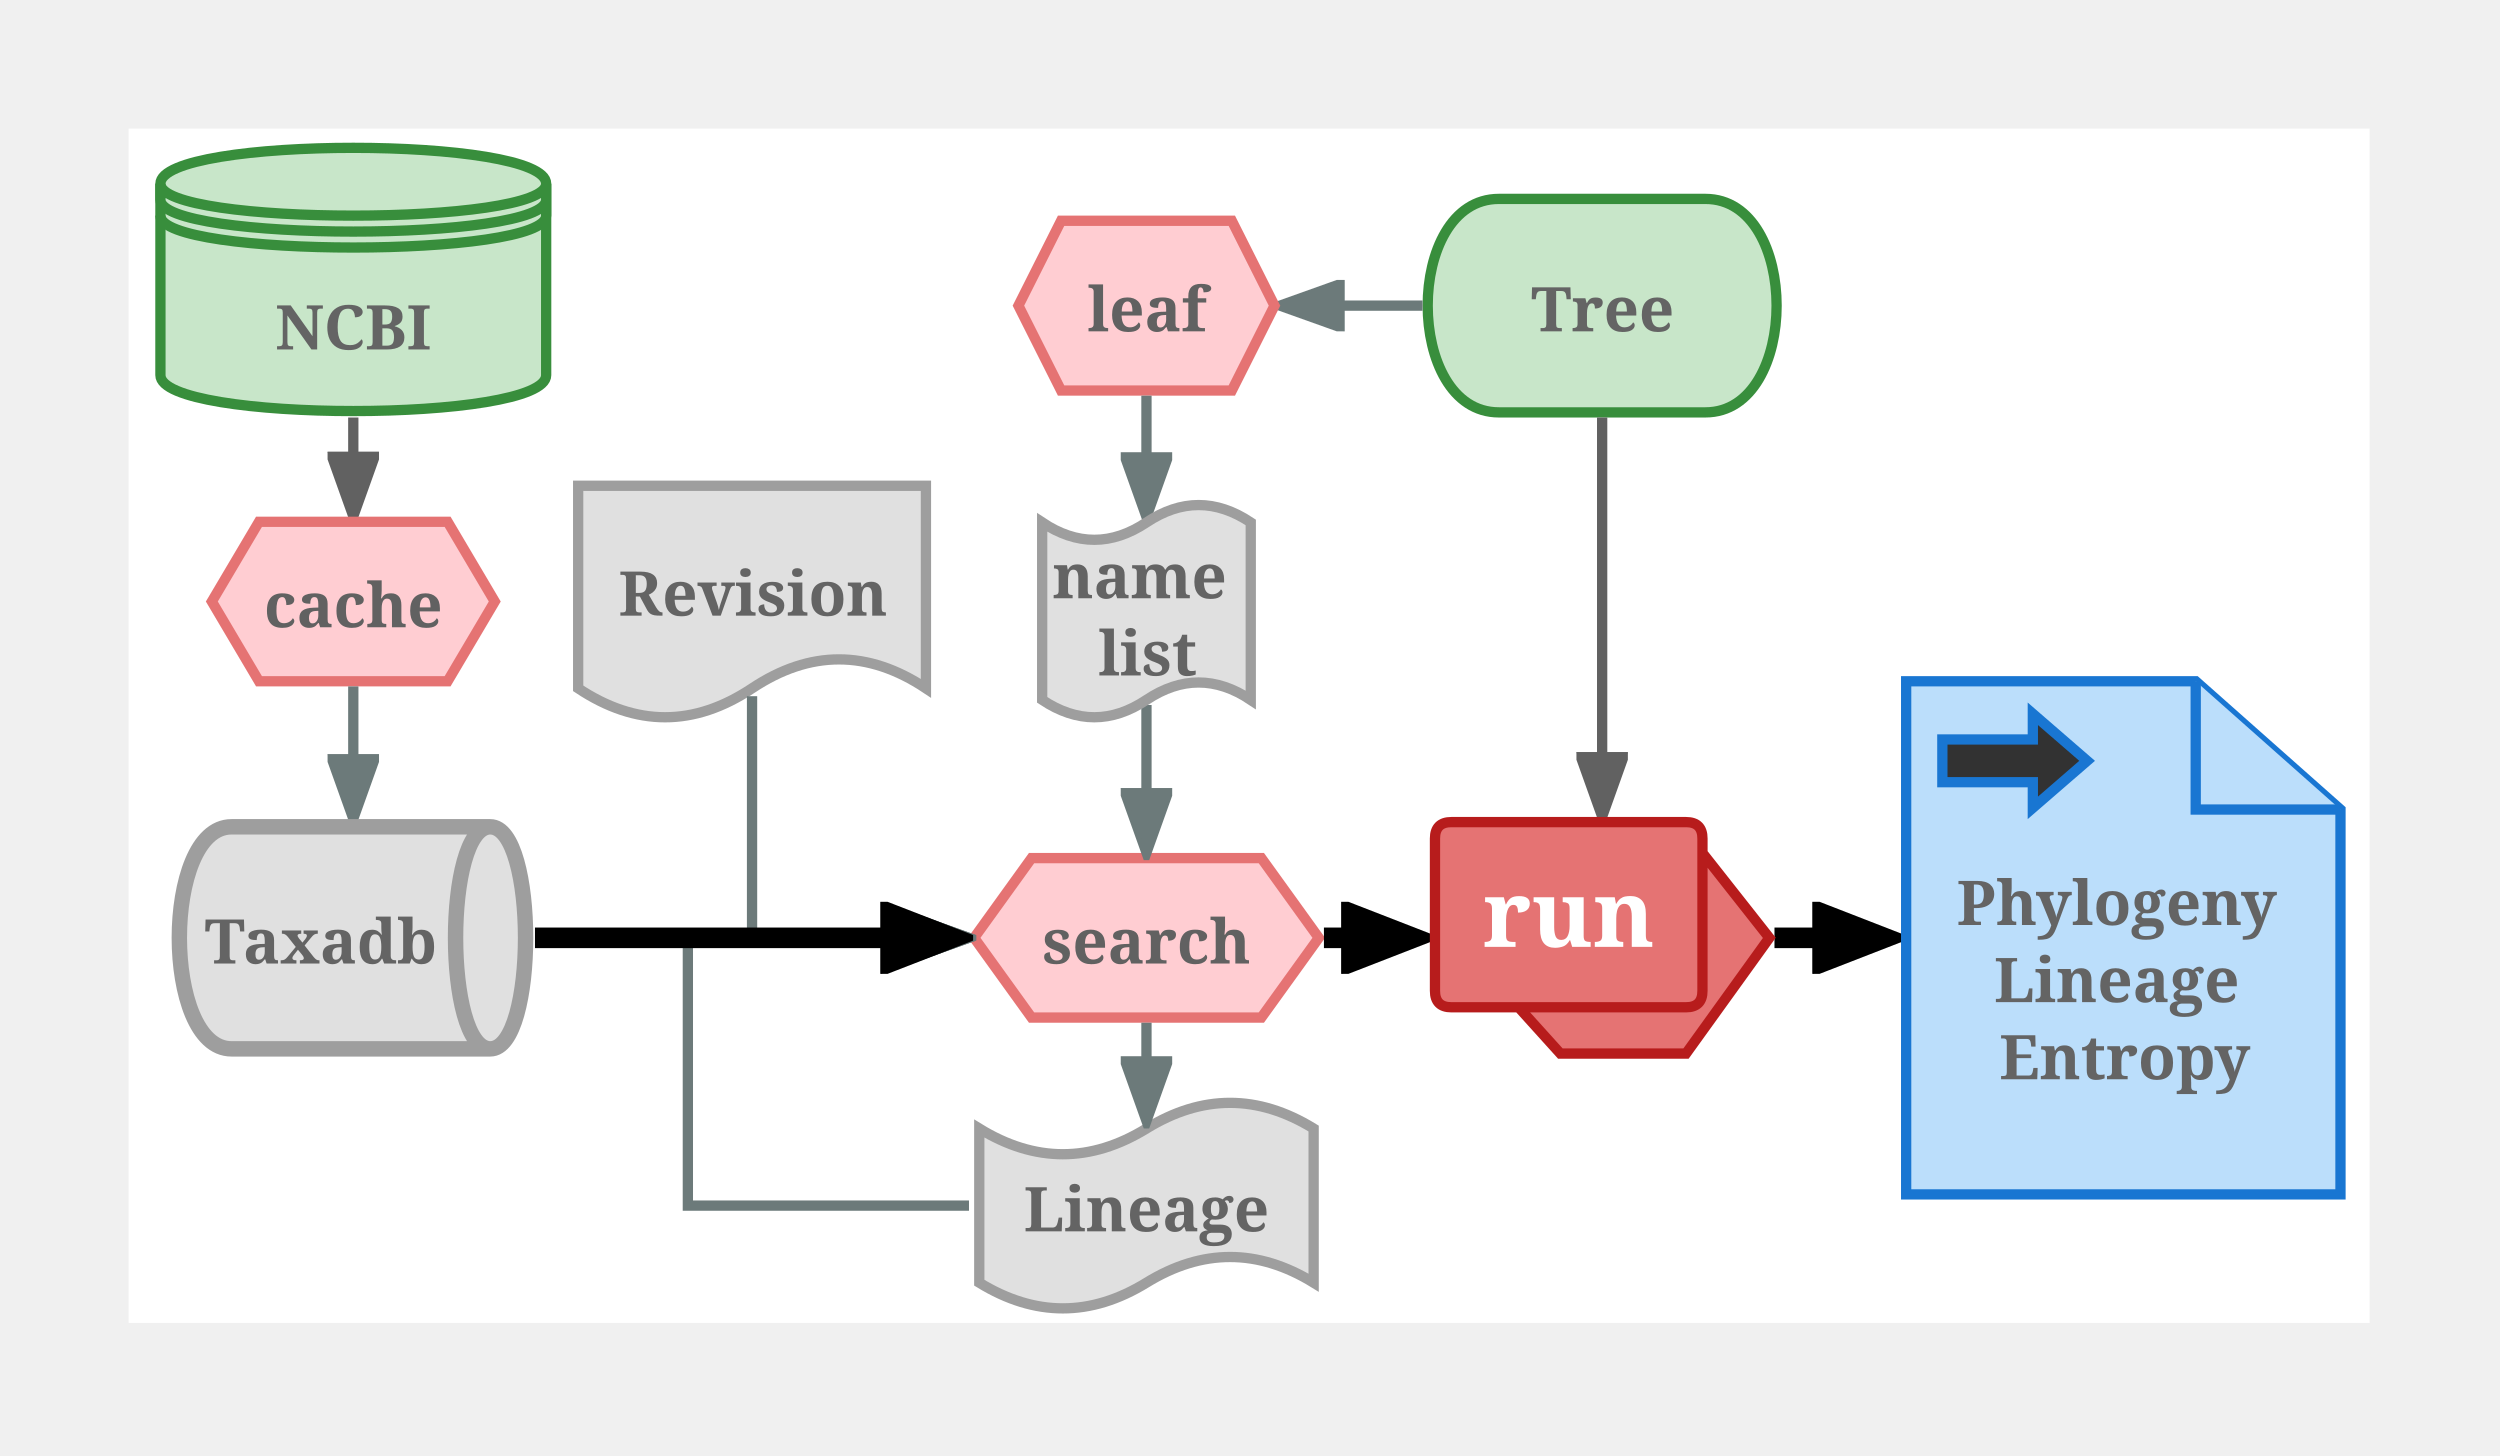
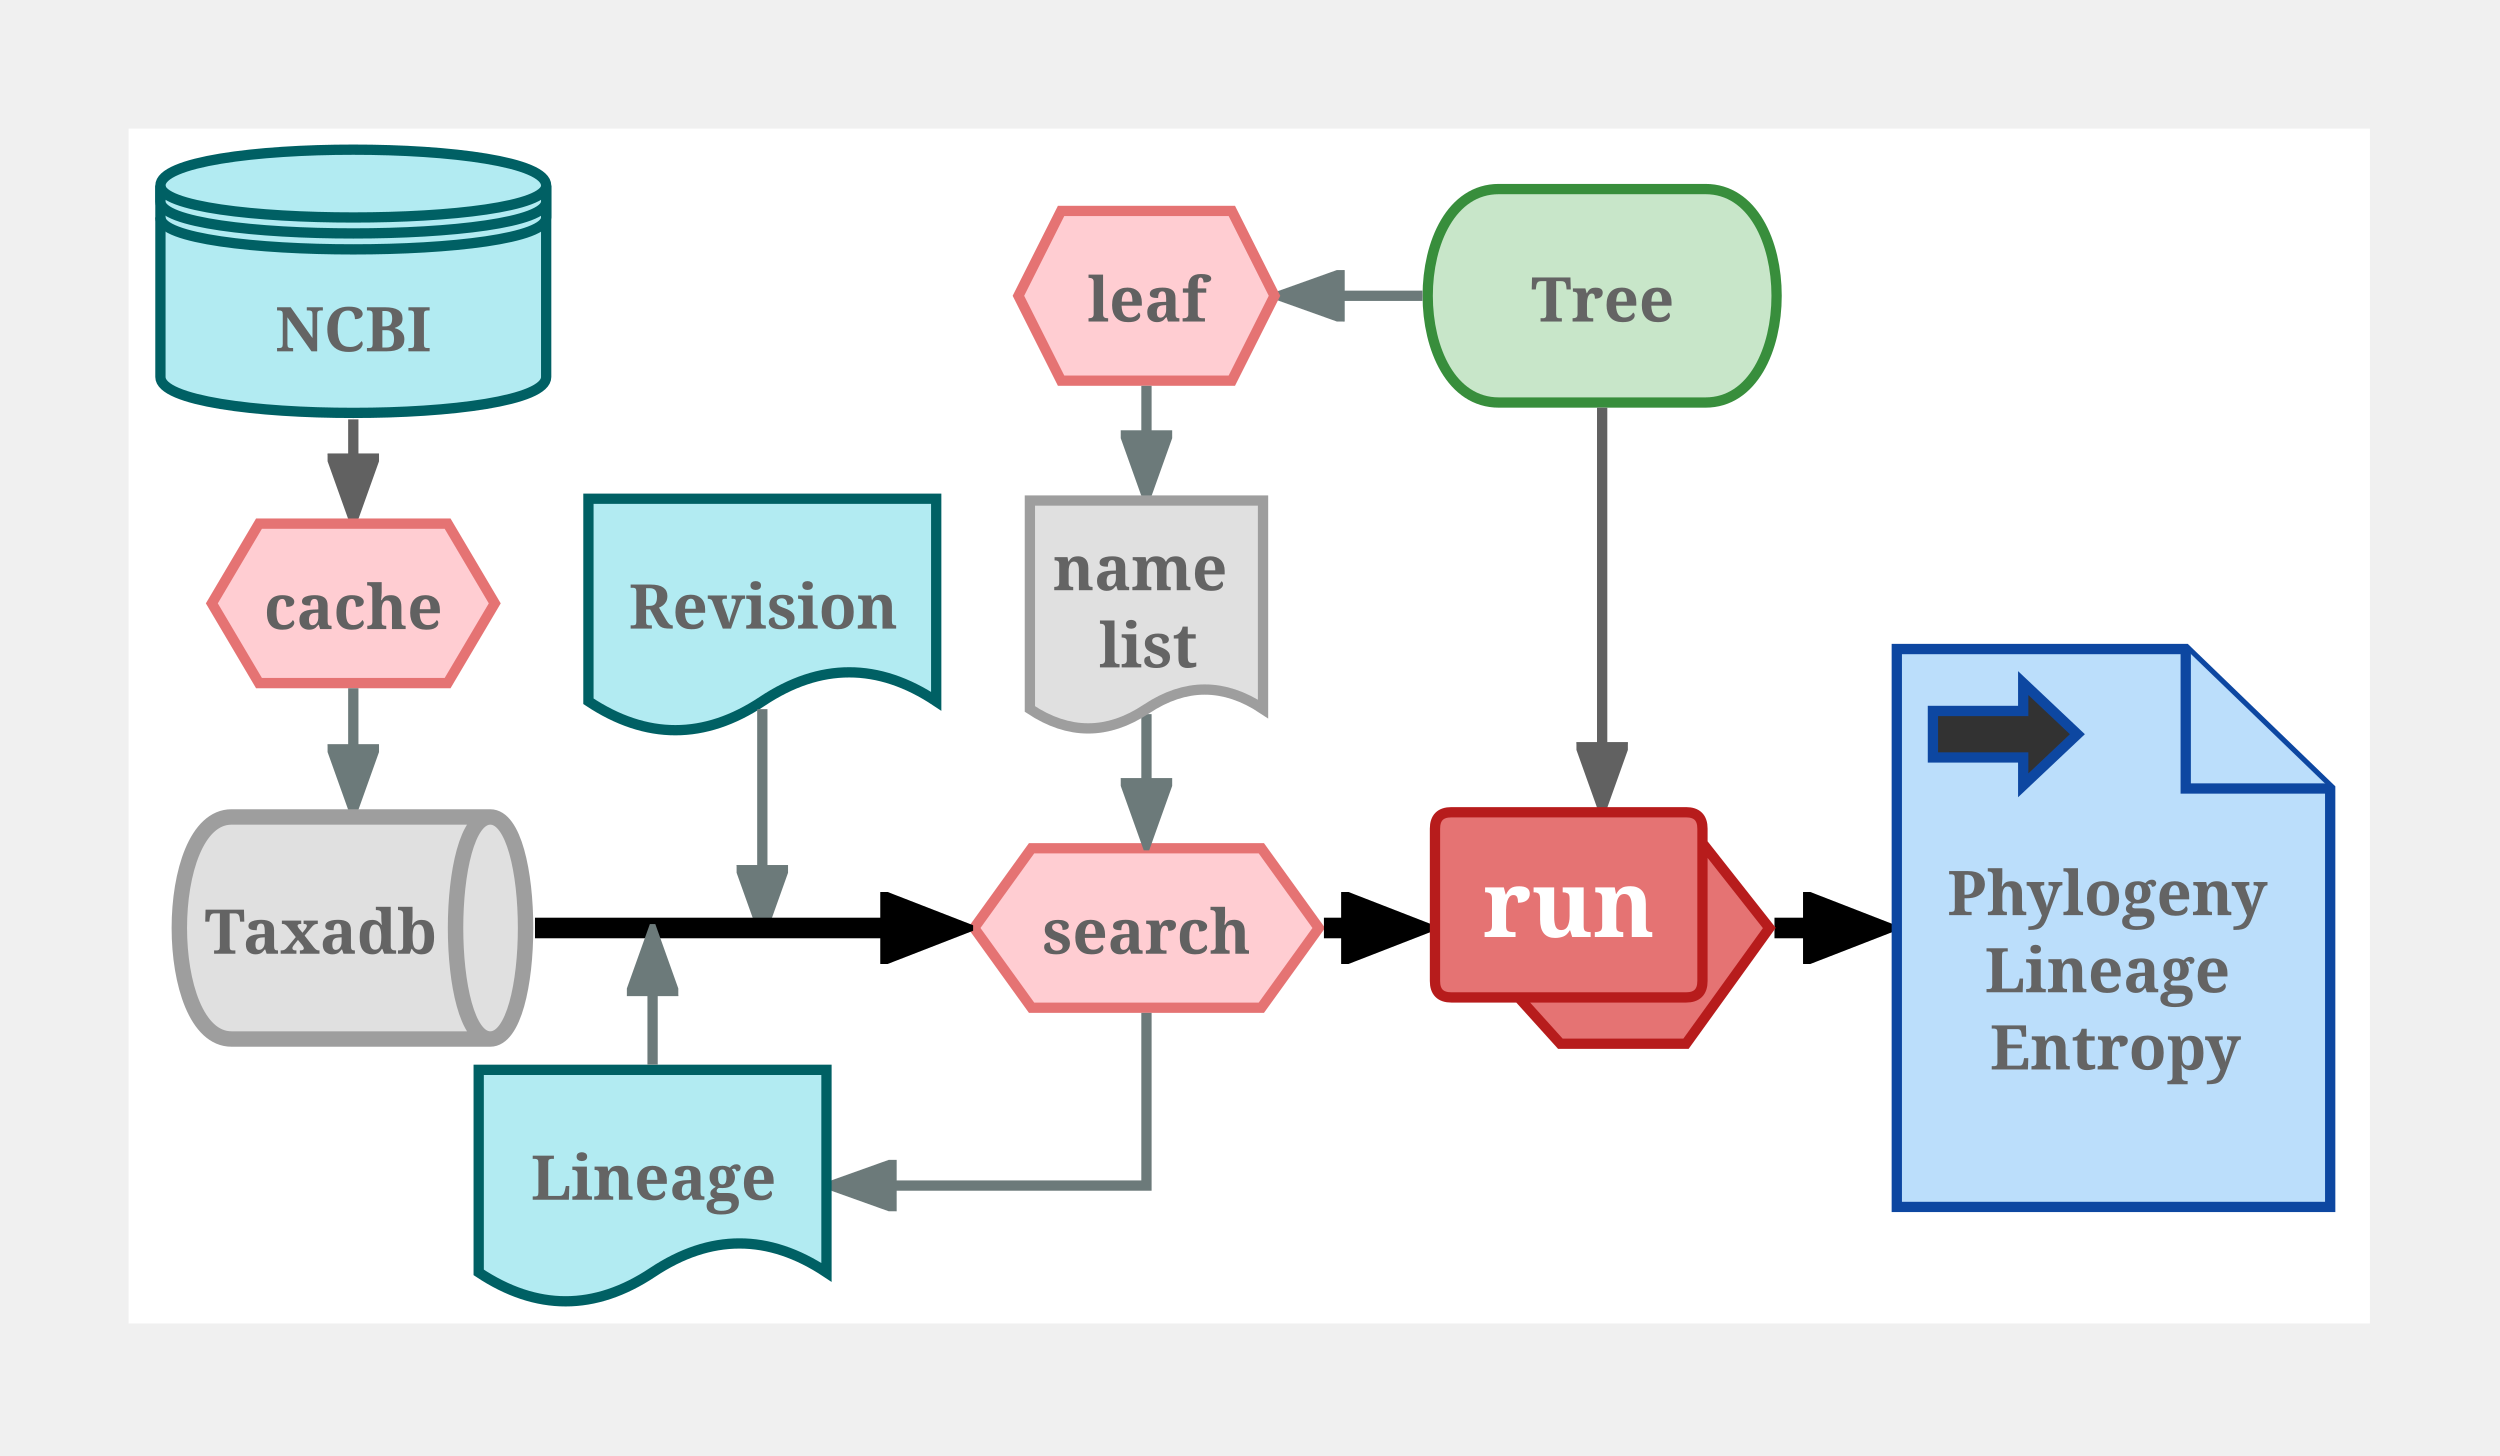
<svg xmlns="http://www.w3.org/2000/svg" id="SvgjsSvg1006" width="486" height="283" version="1.1">
  <defs id="SvgjsDefs1007">
    <marker id="SvgjsMarker1028" markerWidth="14" markerHeight="10" refX="10" refY="5" viewBox="0 0 14 10" orient="auto" markerUnits="userSpaceOnUse" stroke-dasharray="0,0">
      <path id="SvgjsPath1029" d="M0,0 L14,5 L0,10 L0,0" fill="#6c7a7a" stroke="#6c7a7a" stroke-width="1" />
    </marker>
    <marker id="SvgjsMarker1038" markerWidth="14" markerHeight="10" refX="10" refY="5" viewBox="0 0 14 10" orient="auto" markerUnits="userSpaceOnUse" stroke-dasharray="0,0">
      <path id="SvgjsPath1039" d="M0,0 L14,5 L0,10 L0,0" fill="#616161" stroke="#616161" stroke-width="1" />
    </marker>
    <marker id="SvgjsMarker1048" markerWidth="14" markerHeight="10" refX="10" refY="5" viewBox="0 0 14 10" orient="auto" markerUnits="userSpaceOnUse" stroke-dasharray="0,0">
      <path id="SvgjsPath1049" d="M0,0 L14,5 L0,10 L0,0" fill="#6c7a7a" stroke="#6c7a7a" stroke-width="1" />
    </marker>
    <marker id="SvgjsMarker1070" markerWidth="14" markerHeight="10" refX="10" refY="5" viewBox="0 0 14 10" orient="auto" markerUnits="userSpaceOnUse" stroke-dasharray="0,0">
      <path id="SvgjsPath1071" d="M0,0 L14,5 L0,10 L0,0" fill="#6c7a7a" stroke="#6c7a7a" stroke-width="1" />
    </marker>
    <marker id="SvgjsMarker1074" markerWidth="18" markerHeight="14" refX="12" refY="7" viewBox="0 0 18 14" orient="auto" markerUnits="userSpaceOnUse" stroke-dasharray="0,0">
      <path id="SvgjsPath1075" d="M0,0 L18,7 L0,14 L0,0" fill="#000000" stroke="#000000" stroke-width="1" />
    </marker>
    <marker id="SvgjsMarker1078" markerWidth="14" markerHeight="10" refX="10" refY="5" viewBox="0 0 14 10" orient="auto" markerUnits="userSpaceOnUse" stroke-dasharray="0,0">
      <path id="SvgjsPath1079" d="M0,0 L14,5 L0,10 L0,0" fill="#616161" stroke="#616161" stroke-width="1" />
    </marker>
    <marker id="SvgjsMarker1082" markerWidth="18" markerHeight="14" refX="12" refY="7" viewBox="0 0 18 14" orient="auto" markerUnits="userSpaceOnUse" stroke-dasharray="0,0">
      <path id="SvgjsPath1083" d="M0,0 L18,7 L0,14 L0,0" fill="#000000" stroke="#000000" stroke-width="1" />
    </marker>
-     <marker id="SvgjsMarker1113" markerWidth="14" markerHeight="10" refX="4" refY="5" viewBox="0 0 14 10" orient="auto" markerUnits="userSpaceOnUse" stroke-dasharray="0,0">
-       <path id="SvgjsPath1114" d="M14,0 L0,5 L14,10 L14,0" fill="#6c7a7a" stroke="#6c7a7a" stroke-width="1" />
-     </marker>
-     <marker id="SvgjsMarker1117" markerWidth="14" markerHeight="10" refX="10" refY="5" viewBox="0 0 14 10" orient="auto" markerUnits="userSpaceOnUse" stroke-dasharray="0,0">
-       <path id="SvgjsPath1118" d="M0,0 L14,5 L0,10 L0,0" fill="#6c7a7a" stroke="#6c7a7a" stroke-width="1" />
-     </marker>
-     <marker id="SvgjsMarker1121" markerWidth="14" markerHeight="10" refX="10" refY="5" viewBox="0 0 14 10" orient="auto" markerUnits="userSpaceOnUse" stroke-dasharray="0,0">
-       <path id="SvgjsPath1122" d="M0,0 L14,5 L0,10 L0,0" fill="#6c7a7a" stroke="#6c7a7a" stroke-width="1" />
-     </marker>
-     <marker id="SvgjsMarker1133" markerWidth="14" markerHeight="10" refX="4" refY="5" viewBox="0 0 14 10" orient="auto" markerUnits="userSpaceOnUse" stroke-dasharray="0,0">
-       <path id="SvgjsPath1134" d="M14,0 L0,5 L14,10 L14,0" fill="#6c7a7a" stroke="#6c7a7a" stroke-width="1" />
-     </marker>
-     <marker id="SvgjsMarker1137" markerWidth="18" markerHeight="14" refX="12" refY="7" viewBox="0 0 18 14" orient="auto" markerUnits="userSpaceOnUse" stroke-dasharray="0,0">
-       <path id="SvgjsPath1138" d="M0,0 L18,7 L0,14 L0,0" fill="#000000" stroke="#000000" stroke-width="1" />
+     <marker id="SvgjsMarker1107" markerWidth="14" markerHeight="10" refX="4" refY="5" viewBox="0 0 14 10" orient="auto" markerUnits="userSpaceOnUse" stroke-dasharray="0,0">
+       <path id="SvgjsPath1108" d="M14,0 L0,5 L14,10 L14,0" fill="#6c7a7a" stroke="#6c7a7a" stroke-width="1" />
+     </marker>
+     <marker id="SvgjsMarker1111" markerWidth="14" markerHeight="10" refX="10" refY="5" viewBox="0 0 14 10" orient="auto" markerUnits="userSpaceOnUse" stroke-dasharray="0,0">
+       <path id="SvgjsPath1112" d="M0,0 L14,5 L0,10 L0,0" fill="#6c7a7a" stroke="#6c7a7a" stroke-width="1" />
+     </marker>
+     <marker id="SvgjsMarker1115" markerWidth="14" markerHeight="10" refX="10" refY="5" viewBox="0 0 14 10" orient="auto" markerUnits="userSpaceOnUse" stroke-dasharray="0,0">
+       <path id="SvgjsPath1116" d="M0,0 L14,5 L0,10 L0,0" fill="#6c7a7a" stroke="#6c7a7a" stroke-width="1" />
+     </marker>
+     <marker id="SvgjsMarker1119" markerWidth="18" markerHeight="14" refX="12" refY="7" viewBox="0 0 18 14" orient="auto" markerUnits="userSpaceOnUse" stroke-dasharray="0,0">
+       <path id="SvgjsPath1120" d="M0,0 L18,7 L0,14 L0,0" fill="#000000" stroke="#000000" stroke-width="1" />
+     </marker>
+     <marker id="SvgjsMarker1137" markerWidth="14" markerHeight="10" refX="10" refY="5" viewBox="0 0 14 10" orient="auto" markerUnits="userSpaceOnUse" stroke-dasharray="0,0">
+       <path id="SvgjsPath1138" d="M0,0 L14,5 L0,10 L0,0" fill="#6c7a7a" stroke="#6c7a7a" stroke-width="1" />
    </marker>
  </defs>
-   <g id="SvgjsG1008" transform="translate(25.00374,25.00204)">
-     <path id="SvgjsPath1009" d="M 0 0L 435.652 0L 435.652 232.174L 0 232.174Z" stroke="none" fill-opacity="1" fill="#ffffff" />
+   <g id="SvgjsG1008" transform="translate(25.00374,25.00497)">
+     <path id="SvgjsPath1009" d="M 0 0L 435.711 0L 435.711 232.273L 0 232.273Z" stroke="none" fill-opacity="1" fill="#ffffff" />
    <g id="SvgjsG1010">
-       <text id="SvgjsText1011" font-family="Georgia" text-anchor="middle" font-size="12px" width="416px" fill="#646464" font-weight="700" align="middle" lineHeight="125%" anchor="middle" family="Georgia" size="12px" weight="700" font-style="" opacity="1" y="106.087" transform="rotate(0)" />
-     </g>
-   </g>
-   <g id="SvgjsG1012" transform="translate(31.18681,28.4803)">
-     <path id="SvgjsPath1013" d="M 0 7.236C 0 -2.067 74.988 -2.067 74.988 7.236L 74.988 44.45C 74.988 53.754 0 53.754 0 44.45L 0 7.236Z" stroke="rgba(56,142,60,1)" stroke-width="2" fill-opacity="1" fill="#c8e6c9" />
-     <path id="SvgjsPath1014" d="M 74.988 7.236C 74.988 15.506 0 15.506 0 7.236L 0 10.337C 0 18.607 74.988 18.607 74.988 10.337L 74.988 13.438C 74.988 21.708 0 21.708 0 13.438C 0 21.708 74.988 21.708 74.988 13.438Z" stroke="rgba(56,142,60,1)" stroke-width="2" fill-opacity="1" fill="#c8e6c9" />
+       <text id="SvgjsText1011" font-family="Georgia" text-anchor="middle" font-size="12px" width="416px" fill="#646464" font-weight="700" align="middle" lineHeight="125%" anchor="middle" family="Georgia" size="12px" weight="700" font-style="" opacity="1" y="106.136" transform="rotate(0)" />
+     </g>
+   </g>
+   <g id="SvgjsG1012" transform="translate(31.18681,28.83896)">
+     <path id="SvgjsPath1013" d="M 0 7.236C 0 -2.067 74.988 -2.067 74.988 7.236L 74.988 44.45C 74.988 53.754 0 53.754 0 44.45L 0 7.236Z" stroke="rgba(0,96,100,1)" stroke-width="2" fill-opacity="1" fill="#b2ebf2" />
+     <path id="SvgjsPath1014" d="M 74.988 7.236C 74.988 15.506 0 15.506 0 7.236L 0 10.337C 0 18.607 74.988 18.607 74.988 10.337L 74.988 13.438C 74.988 21.708 0 21.708 0 13.438C 0 21.708 74.988 21.708 74.988 13.438Z" stroke="rgba(0,96,100,1)" stroke-width="2" fill-opacity="1" fill="#b2ebf2" />
    <path id="SvgjsPath1015" d="M 0 5.169Q 37.494 -5.169 74.988 5.169L 74.988 46.518Q 37.494 56.855 0 46.518L 0 5.169Z" stroke="none" fill="none" />
    <g id="SvgjsG1016">
      <text id="SvgjsText1017" font-family="Georgia" text-anchor="middle" font-size="12px" width="75px" fill="#646464" font-weight="700" align="middle" lineHeight="125%" anchor="middle" family="Georgia" size="12px" weight="700" font-style="" opacity="1" y="24.457" transform="rotate(0)">
        <tspan id="SvgjsTspan1018" dy="15" x="37.5">
          <tspan id="SvgjsTspan1019" style="text-decoration:;">NCBI</tspan>
        </tspan>
      </text>
    </g>
  </g>
-   <g id="SvgjsG1020" transform="translate(277.5456,38.66642)">
+   <g id="SvgjsG1020" transform="translate(277.5456,36.75236)">
    <path id="SvgjsPath1021" d="M 13.833 0L 53.993 0C 72.437 0 72.437 41.5 53.993 41.5L 13.833 41.5C -4.611 41.5 -4.611 0 13.833 0Z" stroke="rgba(56,142,60,1)" stroke-width="2" fill-opacity="1" fill="#c8e6c9" />
    <g id="SvgjsG1022">
      <text id="SvgjsText1023" font-family="Georgia" text-anchor="middle" font-size="12px" width="48px" fill="#646464" font-weight="700" align="middle" lineHeight="125%" anchor="middle" family="Georgia" size="12px" weight="700" font-style="" opacity="1" y="10.75" transform="rotate(0)">
        <tspan id="SvgjsTspan1024" dy="15" x="34">
          <tspan id="SvgjsTspan1025" style="text-decoration:;">Tree</tspan>
        </tspan>
      </text>
    </g>
  </g>
  <g id="SvgjsG1026">
-     <path id="SvgjsPath1027" d="M276.546 59.416L262.655 59.416L262.655 59.416L251.364 59.416" stroke="#6c7a7a" stroke-width="2" fill="none" marker-end="url(#SvgjsMarker1028)" />
-   </g>
-   <g id="SvgjsG1030" transform="translate(197.9797,42.91642)">
+     <path id="SvgjsPath1027" d="M276.546 57.502L262.655 57.502L262.655 57.502L251.364 57.502" stroke="#6c7a7a" stroke-width="2" fill="none" marker-end="url(#SvgjsMarker1028)" />
+   </g>
+   <g id="SvgjsG1030" transform="translate(197.9797,41.00236)">
    <path id="SvgjsPath1031" d="M 0 16.5L 8.297 0L 41.487 0L 49.784 16.5L 41.487 33L 8.297 33L 0 16.5Z" stroke="rgba(229,115,115,1)" stroke-width="2" fill-opacity="1" fill="#ffcdd2" />
    <g id="SvgjsG1032">
      <text id="SvgjsText1033" font-family="Georgia" text-anchor="middle" font-size="12px" width="30px" fill="#616161" font-weight="700" align="middle" lineHeight="125%" anchor="middle" family="Georgia" size="12px" weight="700" font-style="" opacity="1" y="6.5" transform="rotate(0)">
        <tspan id="SvgjsTspan1034" dy="15" x="25">
          <tspan id="SvgjsTspan1035" style="text-decoration:;">leaf</tspan>
        </tspan>
      </text>
    </g>
  </g>
  <g id="SvgjsG1036">
-     <path id="SvgjsPath1037" d="M68.681 81.166L68.681 90.801L68.681 90.801L68.681 97.835" stroke="#616161" stroke-width="2" fill="none" marker-end="url(#SvgjsMarker1038)" />
-   </g>
-   <g id="SvgjsG1040" transform="translate(41.18068,101.4353)">
+     <path id="SvgjsPath1037" d="M68.681 81.525L68.681 91.16L68.681 91.16L68.681 98.194" stroke="#616161" stroke-width="2" fill="none" marker-end="url(#SvgjsMarker1038)" />
+   </g>
+   <g id="SvgjsG1040" transform="translate(41.18068,101.7939)">
    <path id="SvgjsPath1041" d="M 0 15.5L 9.167 0L 45.833 0L 55 15.5L 45.833 31L 9.167 31L 0 15.5Z" stroke="rgba(229,115,115,1)" stroke-width="2" fill-opacity="1" fill="#ffcdd2" />
    <g id="SvgjsG1042">
      <text id="SvgjsText1043" font-family="Georgia" text-anchor="middle" font-size="12px" width="35px" fill="#616161" font-weight="700" align="middle" lineHeight="125%" anchor="middle" family="Georgia" size="12px" weight="700" font-style="" opacity="1" y="5.5" transform="rotate(0)">
        <tspan id="SvgjsTspan1044" dy="15" x="27.5">
          <tspan id="SvgjsTspan1045" style="text-decoration:;">cache</tspan>
        </tspan>
      </text>
    </g>
  </g>
  <g id="SvgjsG1046">
-     <path id="SvgjsPath1047" d="M68.681 133.435L68.681 146.583L68.681 146.583L68.681 156.631" stroke="#6c7a7a" stroke-width="2" fill="none" marker-end="url(#SvgjsMarker1048)" />
-   </g>
-   <g id="SvgjsG1050" transform="translate(34.86263,160.7315)">
+     <path id="SvgjsPath1047" d="M68.681 133.794L68.681 145.806L68.681 145.806L68.681 154.717" stroke="#6c7a7a" stroke-width="2" fill="none" marker-end="url(#SvgjsMarker1048)" />
+   </g>
+   <g id="SvgjsG1050" transform="translate(34.86263,158.8174)">
    <path id="SvgjsPath1051" d="M 10.145 0L 60.442 0C 69.598 0 69.598 43.167 60.442 43.167L 10.145 43.167C -3.382 43.167 -3.382 0 10.145 0ZM 60.442 0C 51.448 0 51.448 43.167 60.442 43.167C 51.448 43.167 51.448 0 60.442 0" stroke="rgba(158,158,158,1)" stroke-width="3" fill-opacity="1" fill="#e0e0e0" />
    <g id="SvgjsG1052">
      <text id="SvgjsText1053" font-family="Georgia" text-anchor="middle" font-size="12px" width="55px" fill="#646464" font-weight="700" align="middle" lineHeight="125%" anchor="middle" family="Georgia" size="12px" weight="700" font-style="" opacity="1" y="11.584" transform="rotate(0)">
        <tspan id="SvgjsTspan1054" dy="15" x="27.5">
          <tspan id="SvgjsTspan1055" style="text-decoration:;">Taxadb</tspan>
        </tspan>
      </text>
    </g>
  </g>
-   <g id="SvgjsG1056" transform="translate(189.3717,166.8151)">
+   <g id="SvgjsG1056" transform="translate(189.3717,164.9011)">
    <path id="SvgjsPath1057" d="M 0 15.5L 11.167 0L 55.833 0L 67 15.5L 55.833 31L 11.167 31L 0 15.5Z" stroke="rgba(229,115,115,1)" stroke-width="2" fill-opacity="1" fill="#ffcdd2" />
    <g id="SvgjsG1058">
      <text id="SvgjsText1059" font-family="Georgia" text-anchor="middle" font-size="12px" width="47px" fill="#616161" font-weight="700" align="middle" lineHeight="125%" anchor="middle" family="Georgia" size="12px" weight="700" font-style="" opacity="1" y="5.5" transform="rotate(0)">
        <tspan id="SvgjsTspan1060" dy="15" x="33.5">
          <tspan id="SvgjsTspan1061" style="text-decoration:;">search</tspan>
        </tspan>
      </text>
    </g>
  </g>
-   <g id="SvgjsG1062" transform="translate(112.395,94.43526)">
-     <path id="SvgjsPath1063" d="M 0 39.375L 0 0L 67.608 0L 67.608 39.375Q 50.706 28.125 33.804 39.375Q 16.902 50.625 0 39.375Z" stroke="rgba(158,158,158,1)" stroke-width="2" fill-opacity="1" fill="#e0e0e0" />
+   <g id="SvgjsG1062" transform="translate(114.391,96.95171)">
+     <path id="SvgjsPath1063" d="M 0 39.375L 0 0L 67.608 0L 67.608 39.375Q 50.706 28.125 33.804 39.375Q 16.902 50.625 0 39.375Z" stroke="rgba(0,96,100,1)" stroke-width="2" fill-opacity="1" fill="#b2ebf2" />
    <g id="SvgjsG1064">
      <text id="SvgjsText1065" font-family="Georgia" text-anchor="middle" font-size="12px" width="68px" fill="#646464" font-weight="700" align="middle" lineHeight="125%" anchor="middle" family="Georgia" size="12px" weight="700" font-style="" opacity="1" y="10.25" transform="rotate(0)">
        <tspan id="SvgjsTspan1066" dy="15" x="34">
          <tspan id="SvgjsTspan1067" style="text-decoration:;">Revision</tspan>
        </tspan>
      </text>
    </g>
  </g>
  <g id="SvgjsG1068">
-     <path id="SvgjsPath1069" d="M146.199 135.34L146.199 182.315L185.772 182.315" stroke="#6c7a7a" stroke-width="2" fill="none" marker-end="url(#SvgjsMarker1070)" />
+     <path id="SvgjsPath1069" d="M148.195 137.856L148.195 157.522L148.195 157.522L148.195 178.187" stroke="#6c7a7a" stroke-width="2" fill="none" marker-end="url(#SvgjsMarker1070)" />
  </g>
  <g id="SvgjsG1072">
-     <path id="SvgjsPath1073" d="M257.372 182.315L267.665 182.315L267.665 182.315L272.759 182.315" stroke="#000000" stroke-width="4" fill="none" marker-end="url(#SvgjsMarker1074)" />
+     <path id="SvgjsPath1073" d="M257.372 180.401L267.665 180.401L267.665 180.401L272.759 180.401" stroke="#000000" stroke-width="4" fill="none" marker-end="url(#SvgjsMarker1074)" />
  </g>
  <g id="SvgjsG1076">
-     <path id="SvgjsPath1077" d="M311.459 81.166L311.459 119.991L311.459 119.991L311.459 156.215" stroke="#616161" stroke-width="2" fill="none" marker-end="url(#SvgjsMarker1078)" />
+     <path id="SvgjsPath1077" d="M311.459 79.252L311.459 118.077L311.459 118.077L311.459 154.301" stroke="#616161" stroke-width="2" fill="none" marker-end="url(#SvgjsMarker1078)" />
  </g>
  <g id="SvgjsG1080">
-     <path id="SvgjsPath1081" d="M344.959 182.315L357.258 182.315L357.258 182.315L364.356 182.315" stroke="#000000" stroke-width="4" fill="none" marker-end="url(#SvgjsMarker1082)" />
-   </g>
-   <g id="SvgjsG1084" transform="translate(370.5564,132.4353)">
-     <path id="SvgjsPath1085" d="M 0 0L 0 99.76L 84.433 99.76L 84.433 24.94L 56.289 0L 0 0Z" stroke="rgba(25,118,210,1)" stroke-width="2" fill-opacity="1" fill="#bbdefb" />
-     <path id="SvgjsPath1086" d="M 56.289 0L 56.289 24.94L 84.433 24.94" stroke="rgba(25,118,210,1)" stroke-width="2" fill-opacity="1" fill="#bbdefb" />
-     <path id="SvgjsPath1087" d="M 7.036 11.313L 24.626 11.313L 24.626 6.325L 35.18 15.47L 24.626 24.615L 24.626 19.627L 7.036 19.627L 7.036 11.313Z" stroke="rgba(25,118,210,1)" stroke-width="2" fill-opacity="1" fill="#323232" />
-     <path id="SvgjsPath1088" d="M 0 0L 84.433 0L 84.433 99.76L 0 99.76Z" stroke="none" fill="none" />
+     <path id="SvgjsPath1081" d="M344.959 180.401L356.348 180.401L356.348 180.401L362.538 180.401" stroke="#000000" stroke-width="4" fill="none" marker-end="url(#SvgjsMarker1082)" />
+   </g>
+   <g id="SvgjsG1084" transform="translate(368.7383,126.1722)">
+     <path id="SvgjsPath1085" d="M 0 0L 0 108.458L 84.25 108.458L 84.25 27.114L 56.166 0L 0 0Z" stroke="rgba(13,71,161,1)" stroke-width="2" fill-opacity="1" fill="#bbdefb" />
+     <path id="SvgjsPath1086" d="M 56.166 0L 56.166 27.114L 84.25 27.114" stroke="rgba(13,71,161,1)" stroke-width="2" fill-opacity="1" fill="#bbdefb" />
+     <path id="SvgjsPath1087" d="M 7.021 12.038L 24.573 12.038L 24.573 6.615L 35.104 16.557L 24.573 26.499L 24.573 21.076L 7.021 21.076L 7.021 12.038Z" stroke="rgba(13,71,161,1)" stroke-width="2" fill-opacity="1" fill="#323232" />
+     <path id="SvgjsPath1088" d="M 0 0L 84.25 0L 84.25 108.458L 0 108.458Z" stroke="none" fill="none" />
    <g id="SvgjsG1089">
-       <text id="SvgjsText1090" font-family="Georgia" text-anchor="middle" font-size="12px" width="65px" fill="#646464" font-weight="700" align="middle" lineHeight="125%" anchor="middle" family="Georgia" size="12px" weight="700" font-style="" opacity="1" y="17.38" transform="rotate(0)">
+       <text id="SvgjsText1090" font-family="Georgia" text-anchor="middle" font-size="12px" width="65px" fill="#646464" font-weight="700" align="middle" lineHeight="125%" anchor="middle" family="Georgia" size="12px" weight="700" font-style="" opacity="1" y="21.729" transform="rotate(0)">
        <tspan id="SvgjsTspan1091" dy="15" x="42.5">
          <tspan id="SvgjsTspan1092" style="text-decoration:;"> </tspan>
        </tspan>
        <tspan id="SvgjsTspan1093" dy="15" x="42.5">
          <tspan id="SvgjsTspan1094" style="text-decoration:;">Phylogeny</tspan>
        </tspan>
        <tspan id="SvgjsTspan1095" dy="15" x="42.5">
          <tspan id="SvgjsTspan1096" style="text-decoration:;">Lineage</tspan>
        </tspan>
        <tspan id="SvgjsTspan1097" dy="15" x="42.5">
          <tspan id="SvgjsTspan1098" style="text-decoration:;">Entropy</tspan>
        </tspan>
      </text>
    </g>
  </g>
-   <g id="SvgjsG1099" transform="translate(278.9587,159.8151)">
+   <g id="SvgjsG1099" transform="translate(278.9587,157.9011)">
    <path id="SvgjsPath1100" d="M 0 3.2Q 0 0 3.2 0L 48.8 0Q 52 0 52 3.2L 52 32.8Q 52 36 48.8 36L 3.2 36Q 0 36 0 32.8L 0 3.2M 52 6L 65 22.5L 48.8 45L 24.375 45L 16.25 36L 48.8 36Q 52 36 52 32.8" stroke="rgba(183,28,28,1)" stroke-width="2" fill-opacity="1" fill="#e57373" />
    <g id="SvgjsG1101">
      <text id="SvgjsText1102" font-family="Georgia" text-anchor="middle" font-size="18px" width="52px" fill="#ffffff" font-weight="700" align="middle" lineHeight="125%" anchor="middle" family="Georgia" size="18px" weight="700" font-style="" opacity="1" y="2.25" transform="rotate(0)">
        <tspan id="SvgjsTspan1103" dy="22" x="26">
          <tspan id="SvgjsTspan1104" style="text-decoration:;">run</tspan>
        </tspan>
      </text>
    </g>
  </g>
-   <g id="SvgjsG1105" transform="translate(190.3717,214.393)">
-     <path id="SvgjsPath1106" d="M 0 4.995Q 16.25 14.984 32.5 4.995Q 48.75 -4.995 65 4.995L 65 34.962Q 48.75 24.973 32.5 34.962Q 16.25 44.951 0 34.962L 0 4.995Z" stroke="rgba(158,158,158,1)" stroke-width="2" fill-opacity="1" fill="#e0e0e0" />
-     <g id="SvgjsG1107">
-       <text id="SvgjsText1108" font-family="Georgia" text-anchor="middle" font-size="12px" width="65px" fill="#646464" font-weight="700" align="middle" lineHeight="125%" anchor="middle" family="Georgia" size="12px" weight="700" font-style="" opacity="1" y="9.978" transform="rotate(0)">
-         <tspan id="SvgjsTspan1109" dy="15" x="32.5">
-           <tspan id="SvgjsTspan1110" style="text-decoration:;">Lineage</tspan>
-         </tspan>
-       </text>
-     </g>
-   </g>
-   <g id="SvgjsG1111">
-     <path id="SvgjsPath1112" d="M222.872 215.375L222.872 208.395L222.872 208.395L222.872 198.815" stroke="#6c7a7a" stroke-width="2" fill="none" marker-start="url(#SvgjsMarker1113)" />
-   </g>
-   <g id="SvgjsG1115">
-     <path id="SvgjsPath1116" d="M222.872 137.052L222.872 151.434L222.872 151.434L222.872 163.215" stroke="#6c7a7a" stroke-width="2" fill="none" marker-end="url(#SvgjsMarker1117)" />
-   </g>
-   <g id="SvgjsG1119">
-     <path id="SvgjsPath1120" d="M222.872 76.916L222.872 88.74L222.872 88.74L222.872 97.963" stroke="#6c7a7a" stroke-width="2" fill="none" marker-end="url(#SvgjsMarker1121)" />
-   </g>
-   <g id="SvgjsG1123" transform="translate(202.5958,98.18028)">
-     <path id="SvgjsPath1124" d="M 0 3.379Q 10.138 10.138 20.276 3.379Q 30.414 -3.379 40.552 3.379L 40.552 37.876Q 30.414 31.117 20.276 37.876Q 10.138 44.634 0 37.876L 0 3.379Z" stroke="rgba(158,158,158,1)" stroke-width="2" fill-opacity="1" fill="#e0e0e0" />
-     <g id="SvgjsG1125">
-       <text id="SvgjsText1126" font-family="Georgia" text-anchor="middle" font-size="12px" width="41px" fill="#646464" font-weight="700" align="middle" lineHeight="125%" anchor="middle" family="Georgia" size="12px" weight="700" font-style="" opacity="1" y="3.127" transform="rotate(0)">
-         <tspan id="SvgjsTspan1127" dy="15" x="20.5">
-           <tspan id="SvgjsTspan1128" style="text-decoration:;">name </tspan>
-         </tspan>
-         <tspan id="SvgjsTspan1129" dy="15" x="20.5">
-           <tspan id="SvgjsTspan1130" style="text-decoration:;">list</tspan>
-         </tspan>
-       </text>
-     </g>
-   </g>
-   <g id="SvgjsG1131">
-     <path id="SvgjsPath1132" d="M185.772 182.315L133.72 182.315L133.72 234.371L188.372 234.371" stroke="#6c7a7a" stroke-width="2" fill="none" marker-start="url(#SvgjsMarker1133)" />
+   <g id="SvgjsG1105">
+     <path id="SvgjsPath1106" d="M164.266 230.476L222.872 230.476L222.872 196.901" stroke="#6c7a7a" stroke-width="2" fill="none" marker-start="url(#SvgjsMarker1107)" />
+   </g>
+   <g id="SvgjsG1109">
+     <path id="SvgjsPath1110" d="M222.872 138.826L222.872 151.363L222.872 151.363L222.872 161.301" stroke="#6c7a7a" stroke-width="2" fill="none" marker-end="url(#SvgjsMarker1111)" />
+   </g>
+   <g id="SvgjsG1113">
+     <path id="SvgjsPath1114" d="M222.872 75.002L222.872 85.652L222.872 85.652L222.872 93.701" stroke="#6c7a7a" stroke-width="2" fill="none" marker-end="url(#SvgjsMarker1115)" />
+   </g>
+   <g id="SvgjsG1117">
+     <path id="SvgjsPath1118" d="M103.999 180.401L145.935 180.401L145.935 180.401L183.172 180.401" stroke="#000000" stroke-width="4" fill="none" marker-end="url(#SvgjsMarker1119)" />
+   </g>
+   <g id="SvgjsG1121" transform="translate(93.05851,207.9757)">
+     <path id="SvgjsPath1122" d="M 0 39.375L 0 0L 67.608 0L 67.608 39.375Q 50.706 28.125 33.804 39.375Q 16.902 50.625 0 39.375Z" stroke="rgba(0,96,100,1)" stroke-width="2" fill-opacity="1" fill="#b2ebf2" />
+     <g id="SvgjsG1123">
+       <text id="SvgjsText1124" font-family="Georgia" text-anchor="middle" font-size="12px" width="68px" fill="#646464" font-weight="700" align="middle" lineHeight="125%" anchor="middle" family="Georgia" size="12px" weight="700" font-style="" opacity="1" y="10.25" transform="rotate(0)">
+         <tspan id="SvgjsTspan1125" dy="15" x="34">
+           <tspan id="SvgjsTspan1126" style="text-decoration:;">Lineage</tspan>
+         </tspan>
+       </text>
+     </g>
+   </g>
+   <g id="SvgjsG1127" transform="translate(200.2092,97.30073)">
+     <path id="SvgjsPath1128" d="M 0 40.525L 0 0L 45.325 0L 45.325 40.525Q 33.994 32.971 22.663 40.525Q 11.331 48.079 0 40.525Z" stroke="rgba(158,158,158,1)" stroke-width="2" fill-opacity="1" fill="#e0e0e0" />
+     <g id="SvgjsG1129">
+       <text id="SvgjsText1130" font-family="Georgia" text-anchor="middle" font-size="12px" width="46px" fill="#646464" font-weight="700" align="middle" lineHeight="125%" anchor="middle" family="Georgia" size="12px" weight="700" font-style="" opacity="1" y="2.436" transform="rotate(0)">
+         <tspan id="SvgjsTspan1131" dy="15" x="23">
+           <tspan id="SvgjsTspan1132" style="text-decoration:;">name </tspan>
+         </tspan>
+         <tspan id="SvgjsTspan1133" dy="15" x="23">
+           <tspan id="SvgjsTspan1134" style="text-decoration:;">list</tspan>
+         </tspan>
+       </text>
+     </g>
  </g>
  <g id="SvgjsG1135">
-     <path id="SvgjsPath1136" d="M103.999 182.315L145.935 182.315L145.935 182.315L183.172 182.315" stroke="#000000" stroke-width="4" fill="none" marker-end="url(#SvgjsMarker1137)" />
+     <path id="SvgjsPath1136" d="M126.862 206.976L126.862 195.809L126.862 195.809L126.862 183.641" stroke="#6c7a7a" stroke-width="2" fill="none" marker-end="url(#SvgjsMarker1137)" />
  </g>
</svg>
